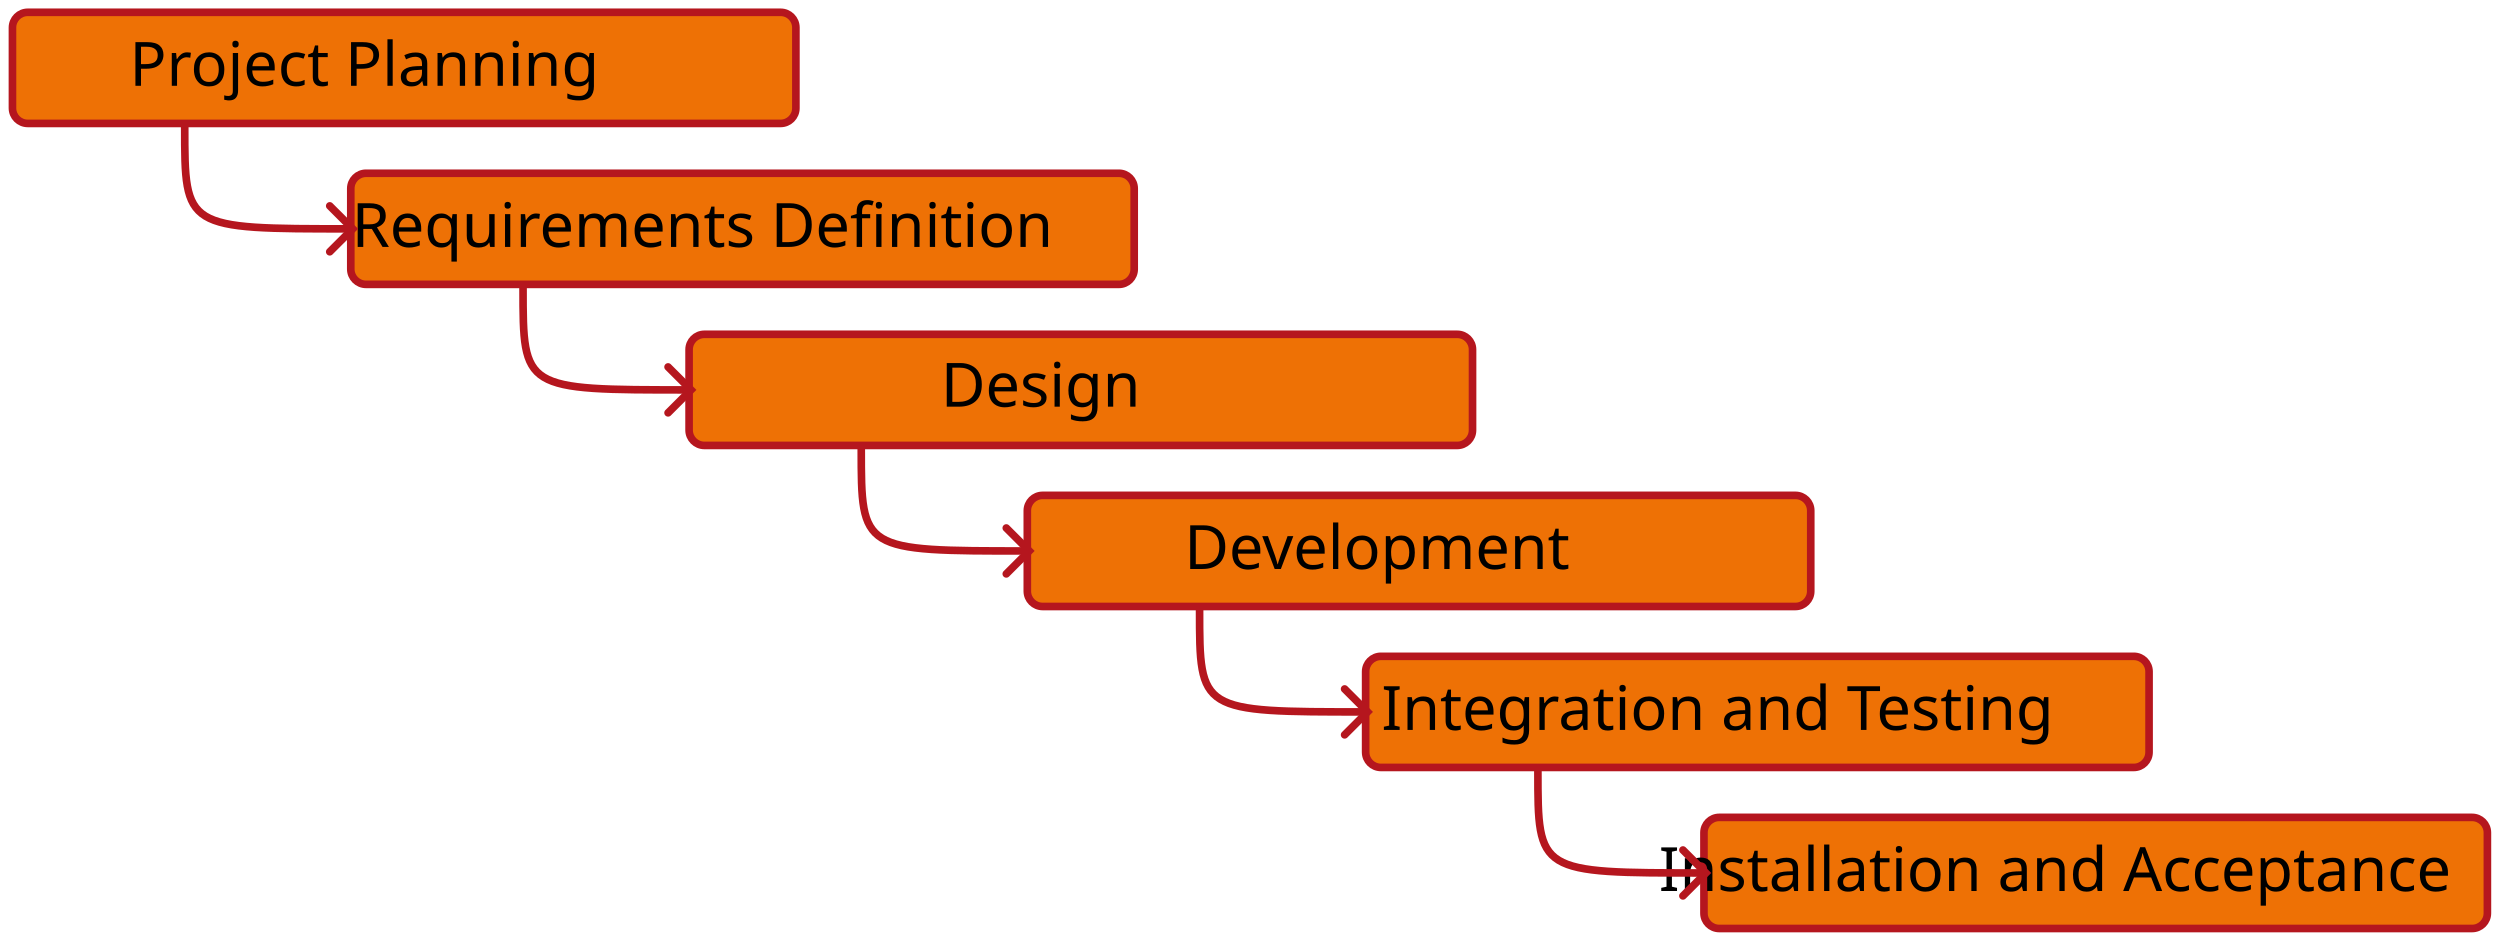
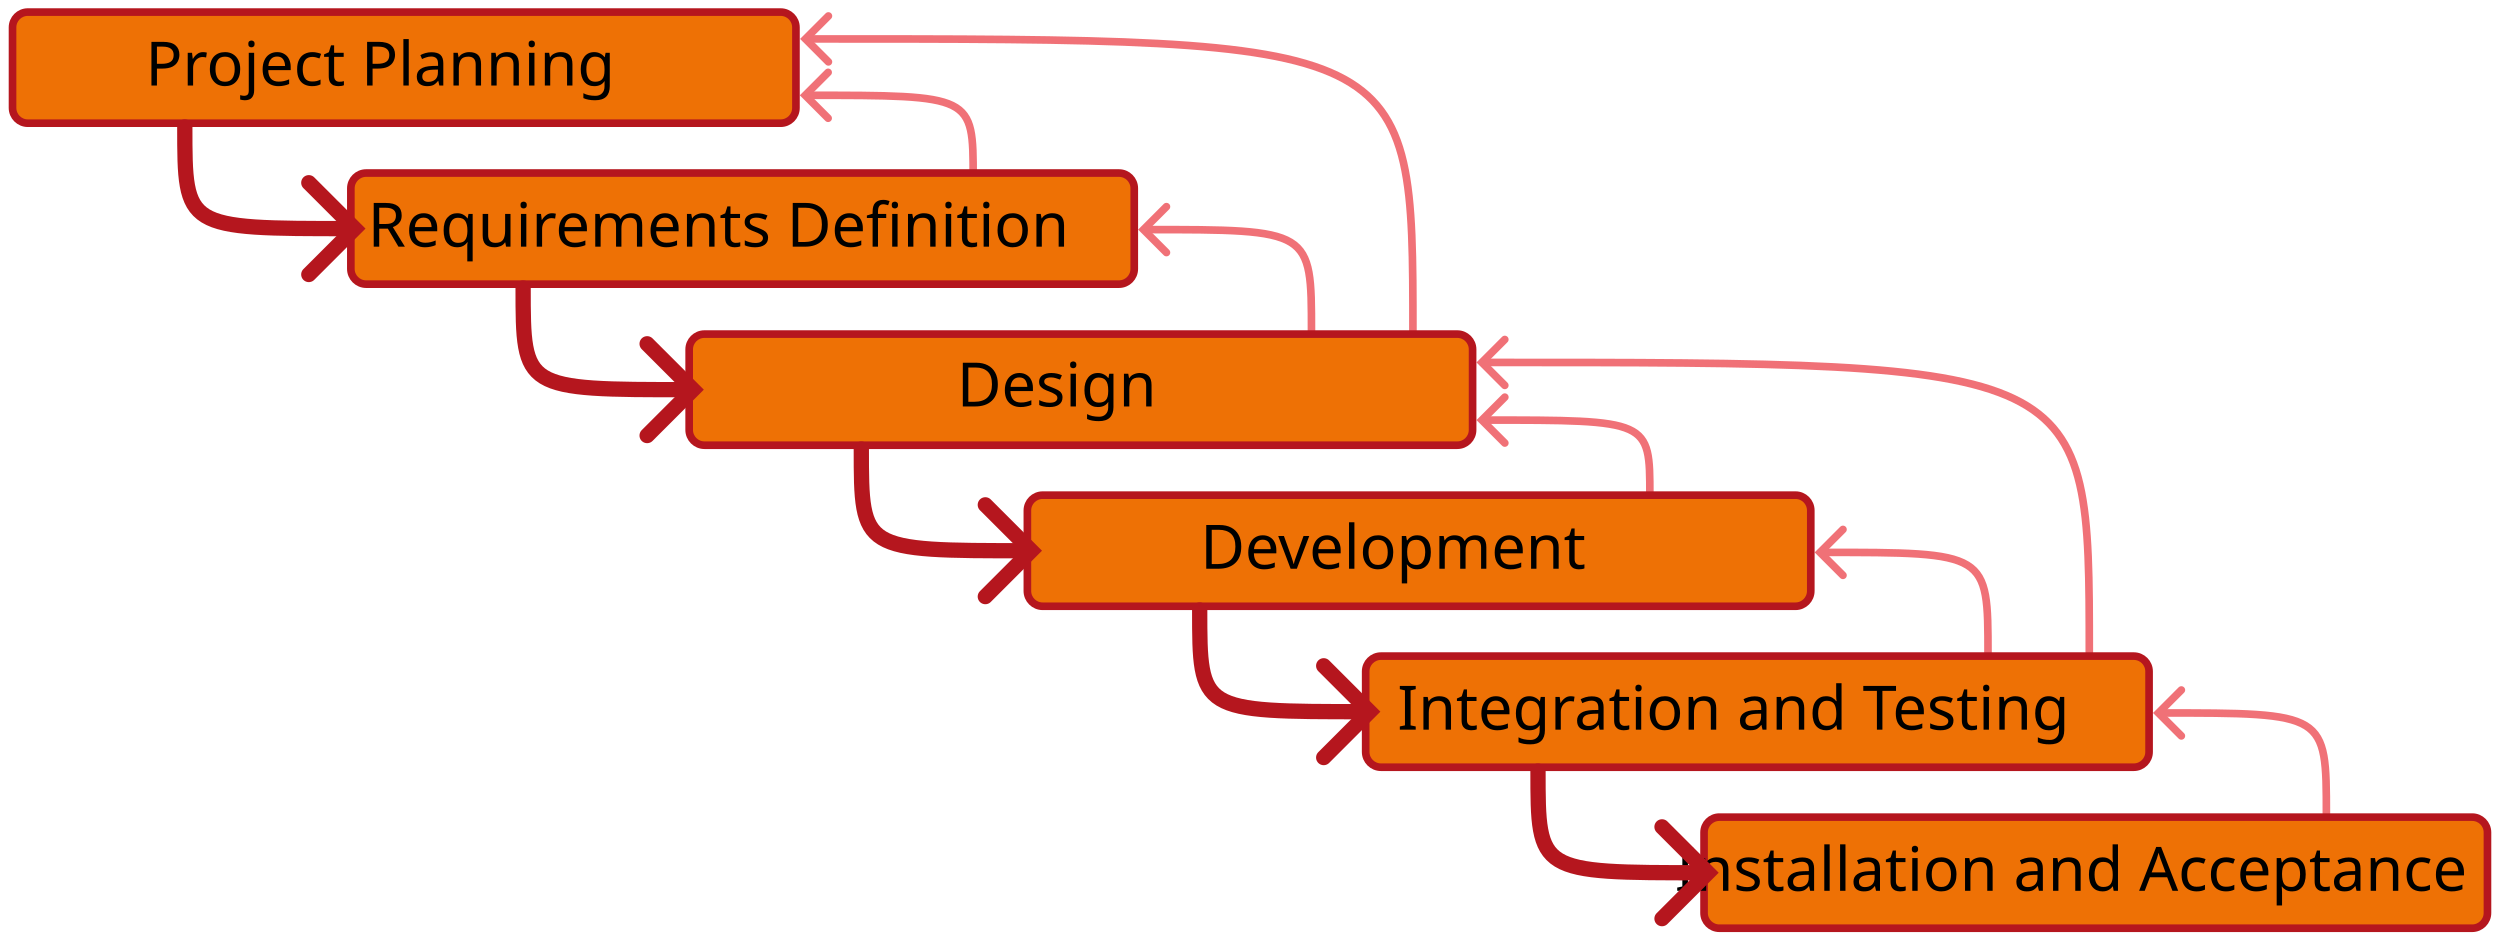
<svg xmlns="http://www.w3.org/2000/svg" width="327pt" height="123pt" version="1.1" viewBox="0 0 327 123">
  <defs>
    <marker id="e" overflow="visible" markerHeight="7" markerWidth="4.207" orient="auto-start-reverse" preserveAspectRatio="xMidYMid" viewBox="0 0 4.207 7">
      <path transform="rotate(180 .125 0)" d="m3-3-3 3 3 3" fill="none" stroke="context-stroke" stroke-linecap="round" />
    </marker>
    <marker id="c" overflow="visible" markerHeight="7" markerWidth="4.207" orient="auto-start-reverse" preserveAspectRatio="xMidYMid" viewBox="0 0 4.207 7">
      <path transform="rotate(180 .125 0)" d="m3-3-3 3 3 3" fill="none" stroke="context-stroke" stroke-linecap="round" />
    </marker>
    <marker id="b" overflow="visible" markerHeight="7" markerWidth="4.207" orient="auto-start-reverse" preserveAspectRatio="xMidYMid" viewBox="0 0 4.207 7">
      <path transform="rotate(180 .125 0)" d="m3-3-3 3 3 3" fill="none" stroke="context-stroke" stroke-linecap="round" />
    </marker>
    <marker id="a" overflow="visible" markerHeight="7" markerWidth="4.207" orient="auto-start-reverse" preserveAspectRatio="xMidYMid" viewBox="0 0 4.207 7">
      <path transform="rotate(180 .125 0)" d="m3-3-3 3 3 3" fill="none" stroke="context-stroke" stroke-linecap="round" />
    </marker>
    <marker id="d" overflow="visible" markerHeight="7" markerWidth="4.207" orient="auto-start-reverse" preserveAspectRatio="xMidYMid" viewBox="0 0 4.207 7">
      <path transform="rotate(180 .125 0)" d="m3-3-3 3 3 3" fill="none" stroke="context-stroke" stroke-linecap="round" />
    </marker>
+     <marker id="l" overflow="visible" markerHeight="7" markerWidth="4.207" orient="auto-start-reverse" preserveAspectRatio="xMidYMid" viewBox="0 0 4.207 7">
+       <path transform="rotate(180 .125 0)" d="m3-3-3 3 3 3" fill="none" stroke="context-stroke" stroke-linecap="round" />
+     </marker>
+     <marker id="k" overflow="visible" markerHeight="7" markerWidth="4.207" orient="auto-start-reverse" preserveAspectRatio="xMidYMid" viewBox="0 0 4.207 7">
+       <path transform="rotate(180 .125 0)" d="m3-3-3 3 3 3" fill="none" stroke="context-stroke" stroke-linecap="round" />
+     </marker>
+     <marker id="j" overflow="visible" markerHeight="7" markerWidth="4.207" orient="auto-start-reverse" preserveAspectRatio="xMidYMid" viewBox="0 0 4.207 7">
+       <path transform="rotate(180 .125 0)" d="m3-3-3 3 3 3" fill="none" stroke="context-stroke" stroke-linecap="round" />
+     </marker>
+     <marker id="h" overflow="visible" markerHeight="7" markerWidth="4.207" orient="auto-start-reverse" preserveAspectRatio="xMidYMid" viewBox="0 0 4.207 7">
+       <path transform="rotate(180 .125 0)" d="m3-3-3 3 3 3" fill="none" stroke="context-stroke" stroke-linecap="round" />
+     </marker>
+     <marker id="i" overflow="visible" markerHeight="7" markerWidth="4.207" orient="auto-start-reverse" preserveAspectRatio="xMidYMid" viewBox="0 0 4.207 7">
+       <path transform="rotate(180 .125 0)" d="m3-3-3 3 3 3" fill="none" stroke="context-stroke" stroke-linecap="round" />
+     </marker>
+     <marker id="g" overflow="visible" markerHeight="7" markerWidth="4.207" orient="auto-start-reverse" preserveAspectRatio="xMidYMid" viewBox="0 0 4.207 7">
+       <path transform="rotate(180 .125 0)" d="m3-3-3 3 3 3" fill="none" stroke="context-stroke" stroke-linecap="round" />
+     </marker>
+     <marker id="f" overflow="visible" markerHeight="7" markerWidth="4.207" orient="auto-start-reverse" preserveAspectRatio="xMidYMid" viewBox="0 0 4.207 7">
+       <path transform="rotate(180 .125 0)" d="m3-3-3 3 3 3" fill="none" stroke="context-stroke" stroke-linecap="round" />
+     </marker>
  </defs>
-   <g transform="matrix(1.3333 0 0 -1.3333 -158.86 903.88)">
-     <rect transform="scale(1,-1)" x="120.37" y="-676.72" width="76.857" height="10.901" rx="1.5" ry="1.5" fill="#ee7105" stroke="#b5161e" stroke-linecap="round" stroke-linejoin="round" stroke-width=".75" style="paint-order:fill markers stroke" />
-     <text transform="scale(1,-1)" x="158.783" y="-669.51" fill="#000000" font-family="Ubuntu" font-size="6px" text-align="center" text-anchor="middle" xml:space="preserve">
-       <tspan x="158.783" y="-669.51" font-size="6px">Project Planning</tspan>
-     </text>
-     <rect transform="scale(1,-1)" x="153.56" y="-660.93" width="76.857" height="10.901" rx="1.5" ry="1.5" fill="#ee7105" stroke="#b5161e" stroke-linecap="round" stroke-linejoin="round" stroke-width=".75" style="paint-order:fill markers stroke" />
-     <text transform="scale(1,-1)" x="191.953" y="-653.704" fill="#000000" font-family="Ubuntu" font-size="6px" text-align="center" text-anchor="middle" xml:space="preserve">
-       <tspan x="191.953" y="-653.704" font-size="6px">Requirements Definition</tspan>
-     </text>
-     <rect transform="scale(1,-1)" x="186.75" y="-645.13" width="76.857" height="10.901" rx="1.5" ry="1.5" fill="#ee7105" stroke="#b5161e" stroke-linecap="round" stroke-linejoin="round" stroke-width=".75" style="paint-order:fill markers stroke" />
-     <text transform="scale(1,-1)" x="225.142" y="-638.03" fill="#000000" font-family="Ubuntu" font-size="6px" text-align="center" text-anchor="middle" xml:space="preserve">
-       <tspan x="225.142" y="-638.03" font-size="6px">Design</tspan>
-     </text>
-     <rect transform="scale(1,-1)" x="219.93" y="-629.33" width="76.857" height="10.901" rx="1.5" ry="1.5" fill="#ee7105" stroke="#b5161e" stroke-linecap="round" stroke-linejoin="round" stroke-width=".75" style="paint-order:fill markers stroke" />
-     <text transform="scale(1,-1)" x="258.138" y="-622.11" fill="#000000" font-family="Ubuntu" font-size="6px" text-align="center" text-anchor="middle" xml:space="preserve">
-       <tspan x="258.138" y="-622.11" font-size="6px">Development</tspan>
-     </text>
-     <rect transform="scale(1,-1)" x="253.12" y="-613.54" width="76.857" height="10.901" rx="1.5" ry="1.5" fill="#ee7105" stroke="#b5161e" stroke-linecap="round" stroke-linejoin="round" stroke-width=".75" style="paint-order:fill markers stroke" />
-     <text transform="scale(1,-1)" x="291.537" y="-606.322" fill="#000000" font-family="Ubuntu" font-size="6px" text-align="center" text-anchor="middle" xml:space="preserve">
-       <tspan x="291.537" y="-606.322" font-size="6px">Integration and Testing</tspan>
-     </text>
-     <rect transform="scale(1,-1)" x="286.31" y="-597.74" width="76.857" height="10.901" rx="1.5" ry="1.5" fill="#ee7105" stroke="#b5161e" stroke-linecap="round" stroke-linejoin="round" stroke-width=".75" style="paint-order:fill markers stroke" />
-     <text transform="scale(1,-1)" x="324.644" y="-590.516" fill="#000000" font-family="Ubuntu" font-size="6px" text-align="center" text-anchor="middle" xml:space="preserve">
-       <tspan x="324.644" y="-590.516" font-size="6px">Installation and Acceptance</tspan>
-     </text>
-     <path d="m137.27 665.45c0-9.972 0-9.972 16.291-9.972" fill="none" marker-end="url(#e)" stroke="#b5161e" stroke-linecap="round" stroke-linejoin="round" stroke-width=".75" />
-     <path d="m170.46 649.65c0-9.972 0-9.972 16.291-9.972" fill="none" marker-end="url(#c)" stroke="#b5161e" stroke-linecap="round" stroke-linejoin="round" stroke-width=".75" />
-     <path d="m203.64 633.85c0-9.972 0-9.972 16.291-9.972" fill="none" marker-end="url(#a)" stroke="#b5161e" stroke-linecap="round" stroke-linejoin="round" stroke-width=".75" />
-     <path d="m236.83 618.06c0-9.972 0-9.972 16.291-9.972" fill="none" marker-end="url(#b)" stroke="#b5161e" stroke-linecap="round" stroke-linejoin="round" stroke-width=".75" />
-     <path d="m270.02 602.26c0-9.972 0-9.972 16.291-9.972" fill="none" marker-end="url(#d)" stroke="#b5161e" stroke-linecap="round" stroke-linejoin="round" stroke-width=".75" />
-   </g>
+   <path d="m304.29 106.55c0-13.295 0-13.295-21.721-13.295" fill="none" marker-end="url(#l)" stroke="#f07177" stroke-linecap="round" stroke-linejoin="round" stroke-width="1" />
+   <path d="m273.28 85.265c0-37.858 0-37.858-79.205-37.858" fill="none" marker-end="url(#g)" stroke="#f07177" stroke-linecap="round" stroke-linejoin="round" stroke-width="1" />
+   <path d="m184.81 43.42c0-38.328 0-38.328-79.205-38.329" fill="none" marker-end="url(#f)" stroke="#f07177" stroke-linecap="round" stroke-linejoin="round" stroke-width="1" />
+   <path d="m260.03 85.547c0-13.295 0-13.295-21.721-13.295" fill="none" marker-end="url(#k)" stroke="#f07177" stroke-linecap="round" stroke-linejoin="round" stroke-width="1" />
+   <path d="m215.8 64.726c0-9.778 0-9.778-21.721-9.778" fill="none" marker-end="url(#j)" stroke="#f07177" stroke-linecap="round" stroke-linejoin="round" stroke-width="1" />
+   <path d="m171.54 43.327c0-13.295 0-13.295-21.721-13.295" fill="none" marker-end="url(#h)" stroke="#f07177" stroke-linecap="round" stroke-linejoin="round" stroke-width="1" />
+   <path d="m127.29 23.184c0-10.719 0-10.719-21.721-10.719" fill="none" marker-end="url(#i)" stroke="#f07177" stroke-linecap="round" stroke-linejoin="round" stroke-width="1" />
+   <rect x="1.639" y="1.581" width="102.47" height="14.534" rx="2" ry="2" fill="#ee7105" stroke="#b5161e" stroke-linecap="round" stroke-linejoin="round" stroke-width="1" style="paint-order:fill markers stroke" />
+   <text x="52.855" y="11.194" fill="#000000" font-family="Ubuntu" font-size="8px" stroke-width="1.333" text-align="center" text-anchor="middle" xml:space="preserve">
+     <tspan x="52.855" y="11.194" font-size="8px" stroke-width="1.778">Project Planning</tspan>
+   </text>
+   <rect x="45.892" y="22.634" width="102.47" height="14.534" rx="2" ry="2" fill="#ee7105" stroke="#b5161e" stroke-linecap="round" stroke-linejoin="round" stroke-width="1" style="paint-order:fill markers stroke" />
+   <text x="97.082" y="32.268" fill="#000000" font-family="Ubuntu" font-size="8px" stroke-width="1.333" text-align="center" text-anchor="middle" xml:space="preserve">
+     <tspan x="97.082" y="32.268" font-size="8px" stroke-width="1.778">Requirements Definition</tspan>
+   </text>
+   <rect x="90.144" y="43.7" width="102.47" height="14.534" rx="2" ry="2" fill="#ee7105" stroke="#b5161e" stroke-linecap="round" stroke-linejoin="round" stroke-width="1" style="paint-order:fill markers stroke" />
+   <text x="141.332" y="53.166" fill="#000000" font-family="Ubuntu" font-size="8px" stroke-width="1.333" text-align="center" text-anchor="middle" xml:space="preserve">
+     <tspan x="141.332" y="53.166" font-size="8px" stroke-width="1.778">Design</tspan>
+   </text>
+   <rect x="134.38" y="64.766" width="102.47" height="14.534" rx="2" ry="2" fill="#ee7105" stroke="#b5161e" stroke-linecap="round" stroke-linejoin="round" stroke-width="1" style="paint-order:fill markers stroke" />
+   <text x="185.326" y="74.393" fill="#000000" font-family="Ubuntu" font-size="8px" stroke-width="1.333" text-align="center" text-anchor="middle" xml:space="preserve">
+     <tspan x="185.326" y="74.393" font-size="8px" stroke-width="1.778">Development</tspan>
+   </text>
+   <rect x="178.63" y="85.819" width="102.47" height="14.534" rx="2" ry="2" fill="#ee7105" stroke="#b5161e" stroke-linecap="round" stroke-linejoin="round" stroke-width="1" style="paint-order:fill markers stroke" />
+   <text x="229.856" y="95.443" fill="#000000" font-family="Ubuntu" font-size="8px" stroke-width="1.333" text-align="center" text-anchor="middle" xml:space="preserve">
+     <tspan x="229.856" y="95.443" font-size="8px" stroke-width="1.778">Integration and Testing</tspan>
+   </text>
+   <rect x="222.89" y="106.88" width="102.47" height="14.534" rx="2" ry="2" fill="#ee7105" stroke="#b5161e" stroke-linecap="round" stroke-linejoin="round" stroke-width="1" style="paint-order:fill markers stroke" />
+   <text x="273.998" y="116.517" fill="#000000" font-family="Ubuntu" font-size="8px" stroke-width="1.333" text-align="center" text-anchor="middle" xml:space="preserve">
+     <tspan x="273.998" y="116.517" font-size="8px" stroke-width="1.778">Installation and Acceptance</tspan>
+   </text>
+   <path d="m24.172 16.607c0 13.295 0 13.295 21.721 13.295" fill="none" marker-end="url(#e)" stroke="#b5161e" stroke-linecap="round" stroke-linejoin="round" stroke-width="2" />
+   <path d="m68.424 37.673c0 13.295 0 13.295 21.721 13.295" fill="none" marker-end="url(#c)" stroke="#b5161e" stroke-linecap="round" stroke-linejoin="round" stroke-width="2" />
+   <path d="m112.66 58.739c0 13.295 0 13.295 21.721 13.295" fill="none" marker-end="url(#a)" stroke="#b5161e" stroke-linecap="round" stroke-linejoin="round" stroke-width="2" />
+   <path d="m156.92 79.792c0 13.295 0 13.295 21.721 13.295" fill="none" marker-end="url(#b)" stroke="#b5161e" stroke-linecap="round" stroke-linejoin="round" stroke-width="2" />
+   <path d="m201.17 100.86c0 13.295 0 13.295 21.721 13.295" fill="none" marker-end="url(#d)" stroke="#b5161e" stroke-linecap="round" stroke-linejoin="round" stroke-width="2" />
</svg>
